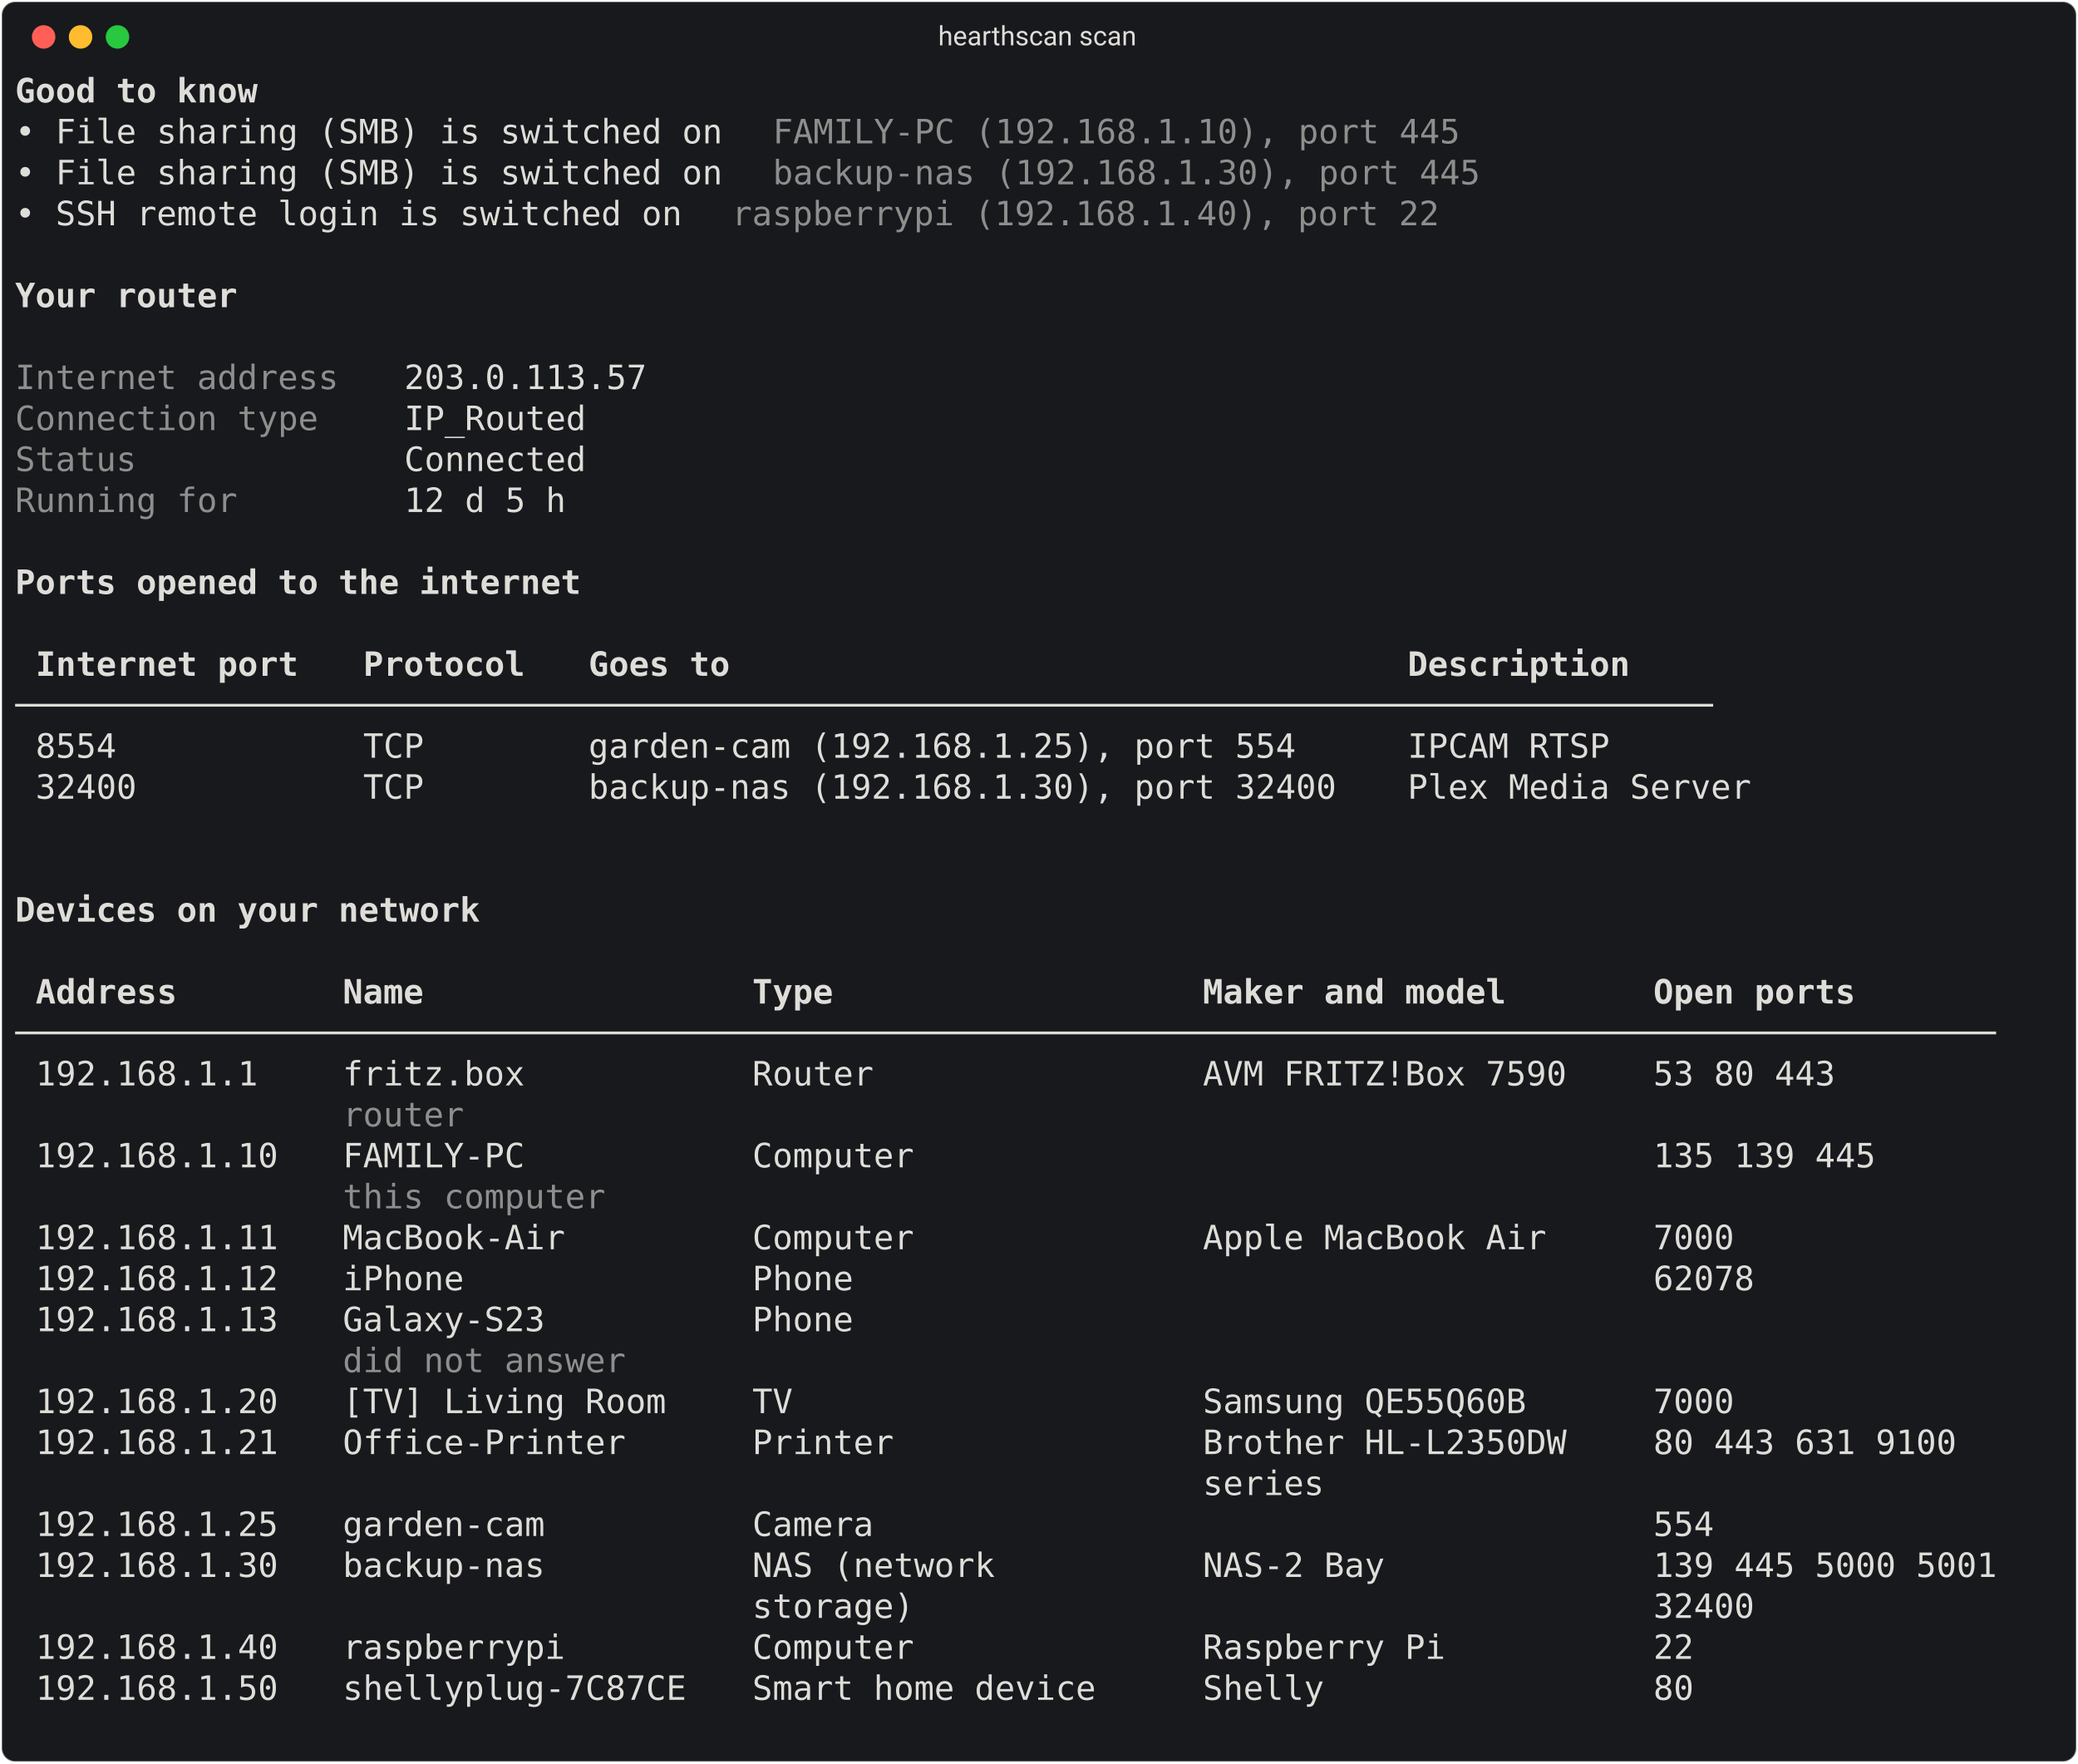
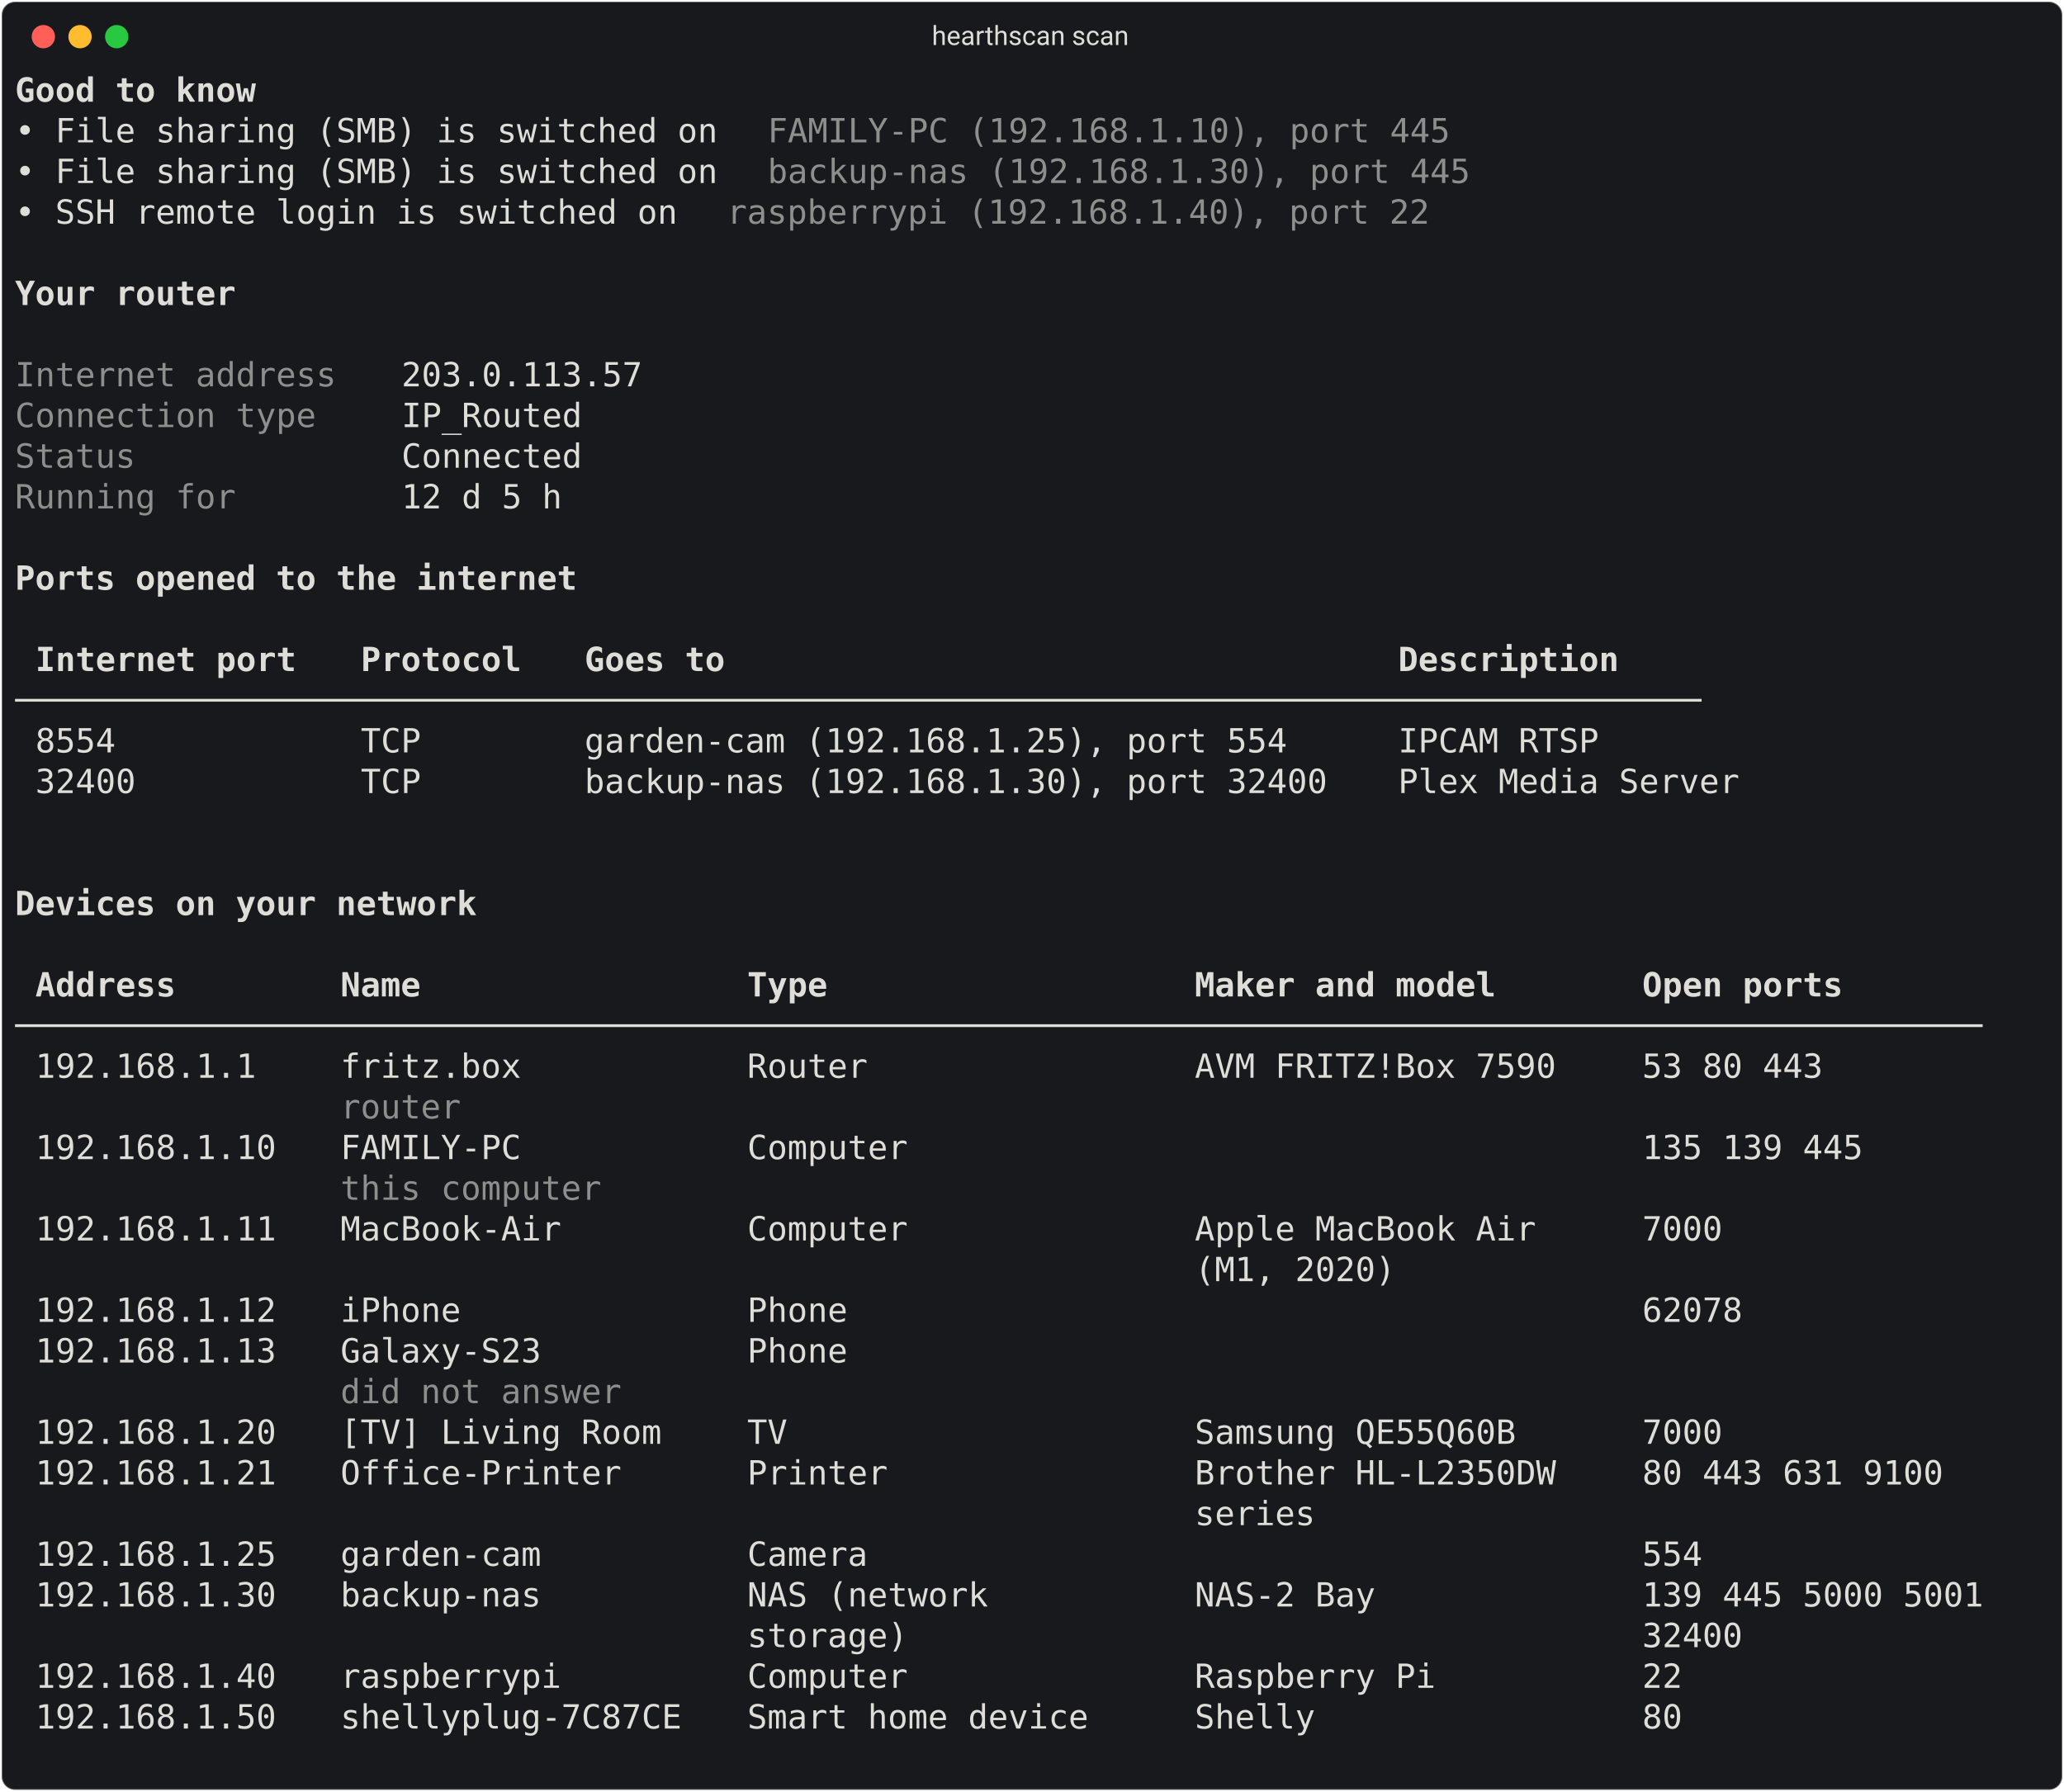
- <svg xmlns="http://www.w3.org/2000/svg" class="rich-terminal" viewBox="0 0 1238 1050.4">
+ <svg xmlns="http://www.w3.org/2000/svg" class="rich-terminal" viewBox="0 0 1238 1074.8">
  <style>
-     .terminal-2552498218-matrix {
+     .terminal-3628754551-matrix {
        font-family: ui-monospace, "Cascadia Mono", "SF Mono", Menlo, Consolas,
            "DejaVu Sans Mono", "Liberation Mono", monospace;
        font-size: 20px;
        line-height: 24.4px;
        font-variant-east-asian: full-width;
    }
-     .terminal-2552498218-title {
+     .terminal-3628754551-title {
        font-size: 16px;
        font-family: system-ui, -apple-system, "Segoe UI", Roboto, sans-serif;
    }
-     .terminal-2552498218-r1 { fill: #deddd8;font-weight: bold }
- .terminal-2552498218-r2 { fill: #deddd8 }
- .terminal-2552498218-r3 { fill: #8e8e8d }
+     .terminal-3628754551-r1 { fill: #deddd8;font-weight: bold }
+ .terminal-3628754551-r2 { fill: #deddd8 }
+ .terminal-3628754551-r3 { fill: #8e8e8d }
    </style>
  <defs>
-     <clipPath id="terminal-2552498218-clip-terminal">
-       <rect x="0" y="0" width="1219.0" height="999.4" />
-     </clipPath>
-     <clipPath id="terminal-2552498218-line-0">
+     <clipPath id="terminal-3628754551-clip-terminal">
+       <rect x="0" y="0" width="1219.0" height="1023.8" />
+     </clipPath>
+     <clipPath id="terminal-3628754551-line-0">
      <rect x="0" y="1.5" width="1220" height="24.65" />
    </clipPath>
-     <clipPath id="terminal-2552498218-line-1">
+     <clipPath id="terminal-3628754551-line-1">
      <rect x="0" y="25.9" width="1220" height="24.65" />
    </clipPath>
-     <clipPath id="terminal-2552498218-line-2">
+     <clipPath id="terminal-3628754551-line-2">
      <rect x="0" y="50.3" width="1220" height="24.65" />
    </clipPath>
-     <clipPath id="terminal-2552498218-line-3">
+     <clipPath id="terminal-3628754551-line-3">
      <rect x="0" y="74.7" width="1220" height="24.65" />
    </clipPath>
-     <clipPath id="terminal-2552498218-line-4">
+     <clipPath id="terminal-3628754551-line-4">
      <rect x="0" y="99.1" width="1220" height="24.65" />
    </clipPath>
-     <clipPath id="terminal-2552498218-line-5">
+     <clipPath id="terminal-3628754551-line-5">
      <rect x="0" y="123.5" width="1220" height="24.65" />
    </clipPath>
-     <clipPath id="terminal-2552498218-line-6">
+     <clipPath id="terminal-3628754551-line-6">
      <rect x="0" y="147.9" width="1220" height="24.65" />
    </clipPath>
-     <clipPath id="terminal-2552498218-line-7">
+     <clipPath id="terminal-3628754551-line-7">
      <rect x="0" y="172.3" width="1220" height="24.65" />
    </clipPath>
-     <clipPath id="terminal-2552498218-line-8">
+     <clipPath id="terminal-3628754551-line-8">
      <rect x="0" y="196.7" width="1220" height="24.65" />
    </clipPath>
-     <clipPath id="terminal-2552498218-line-9">
+     <clipPath id="terminal-3628754551-line-9">
      <rect x="0" y="221.1" width="1220" height="24.65" />
    </clipPath>
-     <clipPath id="terminal-2552498218-line-10">
+     <clipPath id="terminal-3628754551-line-10">
      <rect x="0" y="245.5" width="1220" height="24.65" />
    </clipPath>
-     <clipPath id="terminal-2552498218-line-11">
+     <clipPath id="terminal-3628754551-line-11">
      <rect x="0" y="269.9" width="1220" height="24.65" />
    </clipPath>
-     <clipPath id="terminal-2552498218-line-12">
+     <clipPath id="terminal-3628754551-line-12">
      <rect x="0" y="294.3" width="1220" height="24.65" />
    </clipPath>
-     <clipPath id="terminal-2552498218-line-13">
+     <clipPath id="terminal-3628754551-line-13">
      <rect x="0" y="318.7" width="1220" height="24.65" />
    </clipPath>
-     <clipPath id="terminal-2552498218-line-14">
+     <clipPath id="terminal-3628754551-line-14">
      <rect x="0" y="343.1" width="1220" height="24.65" />
    </clipPath>
-     <clipPath id="terminal-2552498218-line-15">
+     <clipPath id="terminal-3628754551-line-15">
      <rect x="0" y="367.5" width="1220" height="24.65" />
    </clipPath>
-     <clipPath id="terminal-2552498218-line-16">
+     <clipPath id="terminal-3628754551-line-16">
      <rect x="0" y="391.9" width="1220" height="24.65" />
    </clipPath>
-     <clipPath id="terminal-2552498218-line-17">
+     <clipPath id="terminal-3628754551-line-17">
      <rect x="0" y="416.3" width="1220" height="24.65" />
    </clipPath>
-     <clipPath id="terminal-2552498218-line-18">
+     <clipPath id="terminal-3628754551-line-18">
      <rect x="0" y="440.7" width="1220" height="24.65" />
    </clipPath>
-     <clipPath id="terminal-2552498218-line-19">
+     <clipPath id="terminal-3628754551-line-19">
      <rect x="0" y="465.1" width="1220" height="24.65" />
    </clipPath>
-     <clipPath id="terminal-2552498218-line-20">
+     <clipPath id="terminal-3628754551-line-20">
      <rect x="0" y="489.5" width="1220" height="24.65" />
    </clipPath>
-     <clipPath id="terminal-2552498218-line-21">
+     <clipPath id="terminal-3628754551-line-21">
      <rect x="0" y="513.9" width="1220" height="24.65" />
    </clipPath>
-     <clipPath id="terminal-2552498218-line-22">
+     <clipPath id="terminal-3628754551-line-22">
      <rect x="0" y="538.3" width="1220" height="24.65" />
    </clipPath>
-     <clipPath id="terminal-2552498218-line-23">
+     <clipPath id="terminal-3628754551-line-23">
      <rect x="0" y="562.7" width="1220" height="24.65" />
    </clipPath>
-     <clipPath id="terminal-2552498218-line-24">
+     <clipPath id="terminal-3628754551-line-24">
      <rect x="0" y="587.1" width="1220" height="24.65" />
    </clipPath>
-     <clipPath id="terminal-2552498218-line-25">
+     <clipPath id="terminal-3628754551-line-25">
      <rect x="0" y="611.5" width="1220" height="24.65" />
    </clipPath>
-     <clipPath id="terminal-2552498218-line-26">
+     <clipPath id="terminal-3628754551-line-26">
      <rect x="0" y="635.9" width="1220" height="24.65" />
    </clipPath>
-     <clipPath id="terminal-2552498218-line-27">
+     <clipPath id="terminal-3628754551-line-27">
      <rect x="0" y="660.3" width="1220" height="24.65" />
    </clipPath>
-     <clipPath id="terminal-2552498218-line-28">
+     <clipPath id="terminal-3628754551-line-28">
      <rect x="0" y="684.7" width="1220" height="24.65" />
    </clipPath>
-     <clipPath id="terminal-2552498218-line-29">
+     <clipPath id="terminal-3628754551-line-29">
      <rect x="0" y="709.1" width="1220" height="24.65" />
    </clipPath>
-     <clipPath id="terminal-2552498218-line-30">
+     <clipPath id="terminal-3628754551-line-30">
      <rect x="0" y="733.5" width="1220" height="24.65" />
    </clipPath>
-     <clipPath id="terminal-2552498218-line-31">
+     <clipPath id="terminal-3628754551-line-31">
      <rect x="0" y="757.9" width="1220" height="24.65" />
    </clipPath>
-     <clipPath id="terminal-2552498218-line-32">
+     <clipPath id="terminal-3628754551-line-32">
      <rect x="0" y="782.3" width="1220" height="24.65" />
    </clipPath>
-     <clipPath id="terminal-2552498218-line-33">
+     <clipPath id="terminal-3628754551-line-33">
      <rect x="0" y="806.7" width="1220" height="24.65" />
    </clipPath>
-     <clipPath id="terminal-2552498218-line-34">
+     <clipPath id="terminal-3628754551-line-34">
      <rect x="0" y="831.1" width="1220" height="24.65" />
    </clipPath>
-     <clipPath id="terminal-2552498218-line-35">
+     <clipPath id="terminal-3628754551-line-35">
      <rect x="0" y="855.5" width="1220" height="24.65" />
    </clipPath>
-     <clipPath id="terminal-2552498218-line-36">
+     <clipPath id="terminal-3628754551-line-36">
      <rect x="0" y="879.9" width="1220" height="24.65" />
    </clipPath>
-     <clipPath id="terminal-2552498218-line-37">
+     <clipPath id="terminal-3628754551-line-37">
      <rect x="0" y="904.3" width="1220" height="24.65" />
    </clipPath>
-     <clipPath id="terminal-2552498218-line-38">
+     <clipPath id="terminal-3628754551-line-38">
      <rect x="0" y="928.7" width="1220" height="24.65" />
    </clipPath>
-     <clipPath id="terminal-2552498218-line-39">
+     <clipPath id="terminal-3628754551-line-39">
      <rect x="0" y="953.1" width="1220" height="24.65" />
    </clipPath>
+     <clipPath id="terminal-3628754551-line-40">
+       <rect x="0" y="977.5" width="1220" height="24.65" />
+     </clipPath>
  </defs>
-   <rect fill="#17191d" stroke="rgba(255,255,255,0.35)" stroke-width="1" x="1" y="1" width="1236" height="1048.4" rx="8" />
-   <text class="terminal-2552498218-title" fill="#deddd8" text-anchor="middle" x="618" y="27">hearthscan scan</text>
+   <rect fill="#17191d" stroke="rgba(255,255,255,0.35)" stroke-width="1" x="1" y="1" width="1236" height="1072.8" rx="8" />
+   <text class="terminal-3628754551-title" fill="#deddd8" text-anchor="middle" x="618" y="27">hearthscan scan</text>
  <g transform="translate(26,22)">
    <circle cx="0" cy="0" r="7" fill="#ff5f57" />
    <circle cx="22" cy="0" r="7" fill="#febc2e" />
    <circle cx="44" cy="0" r="7" fill="#28c840" />
  </g>
-   <g transform="translate(9, 41)" clip-path="url(#terminal-2552498218-clip-terminal)">
-     <g class="terminal-2552498218-matrix">
-       <text class="terminal-2552498218-r1" x="0" y="20" textLength="146.4" clip-path="url(#terminal-2552498218-line-0)">Good to know</text>
-       <text class="terminal-2552498218-r2" x="1220" y="20" textLength="12.2" clip-path="url(#terminal-2552498218-line-0)">
- </text>
-       <text class="terminal-2552498218-r2" x="0" y="44.4" textLength="451.4" clip-path="url(#terminal-2552498218-line-1)">  • File sharing (SMB) is switched on</text>
-       <text class="terminal-2552498218-r3" x="451.4" y="44.4" textLength="439.2" clip-path="url(#terminal-2552498218-line-1)">  FAMILY-PC (192.168.1.10), port 445</text>
-       <text class="terminal-2552498218-r2" x="1220" y="44.4" textLength="12.2" clip-path="url(#terminal-2552498218-line-1)">
- </text>
-       <text class="terminal-2552498218-r2" x="0" y="68.8" textLength="451.4" clip-path="url(#terminal-2552498218-line-2)">  • File sharing (SMB) is switched on</text>
-       <text class="terminal-2552498218-r3" x="451.4" y="68.8" textLength="451.4" clip-path="url(#terminal-2552498218-line-2)">  backup-nas (192.168.1.30), port 445</text>
-       <text class="terminal-2552498218-r2" x="1220" y="68.8" textLength="12.2" clip-path="url(#terminal-2552498218-line-2)">
- </text>
-       <text class="terminal-2552498218-r2" x="0" y="93.2" textLength="427" clip-path="url(#terminal-2552498218-line-3)">  • SSH remote login is switched on</text>
-       <text class="terminal-2552498218-r3" x="427" y="93.2" textLength="451.4" clip-path="url(#terminal-2552498218-line-3)">  raspberrypi (192.168.1.40), port 22</text>
-       <text class="terminal-2552498218-r2" x="1220" y="93.2" textLength="12.2" clip-path="url(#terminal-2552498218-line-3)">
- </text>
-       <text class="terminal-2552498218-r2" x="1220" y="117.6" textLength="12.2" clip-path="url(#terminal-2552498218-line-4)">
- </text>
-       <text class="terminal-2552498218-r1" x="0" y="142" textLength="134.2" clip-path="url(#terminal-2552498218-line-5)">Your router</text>
-       <text class="terminal-2552498218-r2" x="1220" y="142" textLength="12.2" clip-path="url(#terminal-2552498218-line-5)">
- </text>
-       <text class="terminal-2552498218-r2" x="1220" y="166.4" textLength="12.2" clip-path="url(#terminal-2552498218-line-6)">
- </text>
-       <text class="terminal-2552498218-r3" x="0" y="190.8" textLength="195.2" clip-path="url(#terminal-2552498218-line-7)">Internet address</text>
-       <text class="terminal-2552498218-r2" x="231.8" y="190.8" textLength="146.4" clip-path="url(#terminal-2552498218-line-7)">203.0.113.57</text>
-       <text class="terminal-2552498218-r2" x="1220" y="190.8" textLength="12.2" clip-path="url(#terminal-2552498218-line-7)">
- </text>
-       <text class="terminal-2552498218-r3" x="0" y="215.2" textLength="195.2" clip-path="url(#terminal-2552498218-line-8)">Connection type </text>
-       <text class="terminal-2552498218-r2" x="231.8" y="215.2" textLength="146.4" clip-path="url(#terminal-2552498218-line-8)">IP_Routed   </text>
-       <text class="terminal-2552498218-r2" x="1220" y="215.2" textLength="12.2" clip-path="url(#terminal-2552498218-line-8)">
- </text>
-       <text class="terminal-2552498218-r3" x="0" y="239.6" textLength="195.2" clip-path="url(#terminal-2552498218-line-9)">Status          </text>
-       <text class="terminal-2552498218-r2" x="231.8" y="239.6" textLength="146.4" clip-path="url(#terminal-2552498218-line-9)">Connected   </text>
-       <text class="terminal-2552498218-r2" x="1220" y="239.6" textLength="12.2" clip-path="url(#terminal-2552498218-line-9)">
- </text>
-       <text class="terminal-2552498218-r3" x="0" y="264" textLength="195.2" clip-path="url(#terminal-2552498218-line-10)">Running for     </text>
-       <text class="terminal-2552498218-r2" x="231.8" y="264" textLength="146.4" clip-path="url(#terminal-2552498218-line-10)">12 d 5 h    </text>
-       <text class="terminal-2552498218-r2" x="1220" y="264" textLength="12.2" clip-path="url(#terminal-2552498218-line-10)">
- </text>
-       <text class="terminal-2552498218-r2" x="1220" y="288.4" textLength="12.2" clip-path="url(#terminal-2552498218-line-11)">
- </text>
-       <text class="terminal-2552498218-r1" x="0" y="312.8" textLength="341.6" clip-path="url(#terminal-2552498218-line-12)">Ports opened to the internet</text>
-       <text class="terminal-2552498218-r2" x="1220" y="312.8" textLength="12.2" clip-path="url(#terminal-2552498218-line-12)">
- </text>
-       <text class="terminal-2552498218-r2" x="1220" y="337.2" textLength="12.2" clip-path="url(#terminal-2552498218-line-13)">
- </text>
-       <text class="terminal-2552498218-r1" x="12.2" y="361.6" textLength="158.6" clip-path="url(#terminal-2552498218-line-14)">Internet port</text>
-       <text class="terminal-2552498218-r1" x="207.4" y="361.6" textLength="97.6" clip-path="url(#terminal-2552498218-line-14)">Protocol</text>
-       <text class="terminal-2552498218-r1" x="341.6" y="361.6" textLength="451.4" clip-path="url(#terminal-2552498218-line-14)">Goes to                              </text>
-       <text class="terminal-2552498218-r1" x="829.6" y="361.6" textLength="207.4" clip-path="url(#terminal-2552498218-line-14)">Description      </text>
-       <text class="terminal-2552498218-r2" x="1220" y="361.6" textLength="12.2" clip-path="url(#terminal-2552498218-line-14)">
- </text>
-       <text class="terminal-2552498218-r2" x="0" y="386" textLength="1049.2" clip-path="url(#terminal-2552498218-line-15)"> ──────────────────────────────────────────────────────────────────────────────────── </text>
-       <text class="terminal-2552498218-r2" x="1220" y="386" textLength="12.2" clip-path="url(#terminal-2552498218-line-15)">
- </text>
-       <text class="terminal-2552498218-r2" x="12.2" y="410.4" textLength="158.6" clip-path="url(#terminal-2552498218-line-16)">8554         </text>
-       <text class="terminal-2552498218-r2" x="207.4" y="410.4" textLength="97.6" clip-path="url(#terminal-2552498218-line-16)">TCP     </text>
-       <text class="terminal-2552498218-r2" x="341.6" y="410.4" textLength="451.4" clip-path="url(#terminal-2552498218-line-16)">garden-cam (192.168.1.25), port 554  </text>
-       <text class="terminal-2552498218-r2" x="829.6" y="410.4" textLength="207.4" clip-path="url(#terminal-2552498218-line-16)">IPCAM RTSP       </text>
-       <text class="terminal-2552498218-r2" x="1220" y="410.4" textLength="12.2" clip-path="url(#terminal-2552498218-line-16)">
- </text>
-       <text class="terminal-2552498218-r2" x="12.2" y="434.8" textLength="158.6" clip-path="url(#terminal-2552498218-line-17)">32400        </text>
-       <text class="terminal-2552498218-r2" x="207.4" y="434.8" textLength="97.6" clip-path="url(#terminal-2552498218-line-17)">TCP     </text>
-       <text class="terminal-2552498218-r2" x="341.6" y="434.8" textLength="451.4" clip-path="url(#terminal-2552498218-line-17)">backup-nas (192.168.1.30), port 32400</text>
-       <text class="terminal-2552498218-r2" x="829.6" y="434.8" textLength="207.4" clip-path="url(#terminal-2552498218-line-17)">Plex Media Server</text>
-       <text class="terminal-2552498218-r2" x="1220" y="434.8" textLength="12.2" clip-path="url(#terminal-2552498218-line-17)">
- </text>
-       <text class="terminal-2552498218-r2" x="1220" y="459.2" textLength="12.2" clip-path="url(#terminal-2552498218-line-18)">
- </text>
-       <text class="terminal-2552498218-r2" x="1220" y="483.6" textLength="12.2" clip-path="url(#terminal-2552498218-line-19)">
- </text>
-       <text class="terminal-2552498218-r1" x="0" y="508" textLength="280.6" clip-path="url(#terminal-2552498218-line-20)">Devices on your network</text>
-       <text class="terminal-2552498218-r2" x="1220" y="508" textLength="12.2" clip-path="url(#terminal-2552498218-line-20)">
- </text>
-       <text class="terminal-2552498218-r2" x="1220" y="532.4" textLength="12.2" clip-path="url(#terminal-2552498218-line-21)">
- </text>
-       <text class="terminal-2552498218-r1" x="12.2" y="556.8" textLength="146.4" clip-path="url(#terminal-2552498218-line-22)">Address     </text>
-       <text class="terminal-2552498218-r1" x="195.2" y="556.8" textLength="207.4" clip-path="url(#terminal-2552498218-line-22)">Name             </text>
-       <text class="terminal-2552498218-r1" x="439.2" y="556.8" textLength="231.8" clip-path="url(#terminal-2552498218-line-22)">Type               </text>
-       <text class="terminal-2552498218-r1" x="707.6" y="556.8" textLength="231.8" clip-path="url(#terminal-2552498218-line-22)">Maker and model    </text>
-       <text class="terminal-2552498218-r1" x="976" y="556.8" textLength="231.8" clip-path="url(#terminal-2552498218-line-22)">Open ports         </text>
-       <text class="terminal-2552498218-r2" x="1220" y="556.8" textLength="12.2" clip-path="url(#terminal-2552498218-line-22)">
- </text>
-       <text class="terminal-2552498218-r2" x="0" y="581.2" textLength="1220" clip-path="url(#terminal-2552498218-line-23)"> ────────────────────────────────────────────────────────────────────────────────────────────────── </text>
-       <text class="terminal-2552498218-r2" x="1220" y="581.2" textLength="12.2" clip-path="url(#terminal-2552498218-line-23)">
- </text>
-       <text class="terminal-2552498218-r2" x="12.2" y="605.6" textLength="146.4" clip-path="url(#terminal-2552498218-line-24)">192.168.1.1 </text>
-       <text class="terminal-2552498218-r2" x="195.2" y="605.6" textLength="207.4" clip-path="url(#terminal-2552498218-line-24)">fritz.box        </text>
-       <text class="terminal-2552498218-r2" x="439.2" y="605.6" textLength="231.8" clip-path="url(#terminal-2552498218-line-24)">Router             </text>
-       <text class="terminal-2552498218-r2" x="707.6" y="605.6" textLength="231.8" clip-path="url(#terminal-2552498218-line-24)">AVM FRITZ!Box 7590 </text>
-       <text class="terminal-2552498218-r2" x="976" y="605.6" textLength="231.8" clip-path="url(#terminal-2552498218-line-24)">53 80 443          </text>
-       <text class="terminal-2552498218-r2" x="1220" y="605.6" textLength="12.2" clip-path="url(#terminal-2552498218-line-24)">
- </text>
-       <text class="terminal-2552498218-r3" x="195.2" y="630" textLength="73.2" clip-path="url(#terminal-2552498218-line-25)">router</text>
-       <text class="terminal-2552498218-r2" x="1220" y="630" textLength="12.2" clip-path="url(#terminal-2552498218-line-25)">
- </text>
-       <text class="terminal-2552498218-r2" x="12.2" y="654.4" textLength="146.4" clip-path="url(#terminal-2552498218-line-26)">192.168.1.10</text>
-       <text class="terminal-2552498218-r2" x="195.2" y="654.4" textLength="207.4" clip-path="url(#terminal-2552498218-line-26)">FAMILY-PC        </text>
-       <text class="terminal-2552498218-r2" x="439.2" y="654.4" textLength="231.8" clip-path="url(#terminal-2552498218-line-26)">Computer           </text>
-       <text class="terminal-2552498218-r2" x="976" y="654.4" textLength="231.8" clip-path="url(#terminal-2552498218-line-26)">135 139 445        </text>
-       <text class="terminal-2552498218-r2" x="1220" y="654.4" textLength="12.2" clip-path="url(#terminal-2552498218-line-26)">
- </text>
-       <text class="terminal-2552498218-r3" x="195.2" y="678.8" textLength="158.6" clip-path="url(#terminal-2552498218-line-27)">this computer</text>
-       <text class="terminal-2552498218-r2" x="1220" y="678.8" textLength="12.2" clip-path="url(#terminal-2552498218-line-27)">
- </text>
-       <text class="terminal-2552498218-r2" x="12.2" y="703.2" textLength="146.4" clip-path="url(#terminal-2552498218-line-28)">192.168.1.11</text>
-       <text class="terminal-2552498218-r2" x="195.2" y="703.2" textLength="207.4" clip-path="url(#terminal-2552498218-line-28)">MacBook-Air      </text>
-       <text class="terminal-2552498218-r2" x="439.2" y="703.2" textLength="231.8" clip-path="url(#terminal-2552498218-line-28)">Computer           </text>
-       <text class="terminal-2552498218-r2" x="707.6" y="703.2" textLength="231.8" clip-path="url(#terminal-2552498218-line-28)">Apple MacBook Air  </text>
-       <text class="terminal-2552498218-r2" x="976" y="703.2" textLength="231.8" clip-path="url(#terminal-2552498218-line-28)">7000               </text>
-       <text class="terminal-2552498218-r2" x="1220" y="703.2" textLength="12.2" clip-path="url(#terminal-2552498218-line-28)">
- </text>
-       <text class="terminal-2552498218-r2" x="12.2" y="727.6" textLength="146.4" clip-path="url(#terminal-2552498218-line-29)">192.168.1.12</text>
-       <text class="terminal-2552498218-r2" x="195.2" y="727.6" textLength="207.4" clip-path="url(#terminal-2552498218-line-29)">iPhone           </text>
-       <text class="terminal-2552498218-r2" x="439.2" y="727.6" textLength="231.8" clip-path="url(#terminal-2552498218-line-29)">Phone              </text>
-       <text class="terminal-2552498218-r2" x="976" y="727.6" textLength="231.8" clip-path="url(#terminal-2552498218-line-29)">62078              </text>
-       <text class="terminal-2552498218-r2" x="1220" y="727.6" textLength="12.2" clip-path="url(#terminal-2552498218-line-29)">
- </text>
-       <text class="terminal-2552498218-r2" x="12.2" y="752" textLength="146.4" clip-path="url(#terminal-2552498218-line-30)">192.168.1.13</text>
-       <text class="terminal-2552498218-r2" x="195.2" y="752" textLength="207.4" clip-path="url(#terminal-2552498218-line-30)">Galaxy-S23       </text>
-       <text class="terminal-2552498218-r2" x="439.2" y="752" textLength="231.8" clip-path="url(#terminal-2552498218-line-30)">Phone              </text>
-       <text class="terminal-2552498218-r2" x="1220" y="752" textLength="12.2" clip-path="url(#terminal-2552498218-line-30)">
- </text>
-       <text class="terminal-2552498218-r3" x="195.2" y="776.4" textLength="170.8" clip-path="url(#terminal-2552498218-line-31)">did not answer</text>
-       <text class="terminal-2552498218-r2" x="1220" y="776.4" textLength="12.2" clip-path="url(#terminal-2552498218-line-31)">
- </text>
-       <text class="terminal-2552498218-r2" x="12.2" y="800.8" textLength="146.4" clip-path="url(#terminal-2552498218-line-32)">192.168.1.20</text>
-       <text class="terminal-2552498218-r2" x="195.2" y="800.8" textLength="207.4" clip-path="url(#terminal-2552498218-line-32)">[TV] Living Room </text>
-       <text class="terminal-2552498218-r2" x="439.2" y="800.8" textLength="231.8" clip-path="url(#terminal-2552498218-line-32)">TV                 </text>
-       <text class="terminal-2552498218-r2" x="707.6" y="800.8" textLength="231.8" clip-path="url(#terminal-2552498218-line-32)">Samsung QE55Q60B   </text>
-       <text class="terminal-2552498218-r2" x="976" y="800.8" textLength="231.8" clip-path="url(#terminal-2552498218-line-32)">7000               </text>
-       <text class="terminal-2552498218-r2" x="1220" y="800.8" textLength="12.2" clip-path="url(#terminal-2552498218-line-32)">
- </text>
-       <text class="terminal-2552498218-r2" x="12.2" y="825.2" textLength="146.4" clip-path="url(#terminal-2552498218-line-33)">192.168.1.21</text>
-       <text class="terminal-2552498218-r2" x="195.2" y="825.2" textLength="207.4" clip-path="url(#terminal-2552498218-line-33)">Office-Printer   </text>
-       <text class="terminal-2552498218-r2" x="439.2" y="825.2" textLength="231.8" clip-path="url(#terminal-2552498218-line-33)">Printer            </text>
-       <text class="terminal-2552498218-r2" x="707.6" y="825.2" textLength="231.8" clip-path="url(#terminal-2552498218-line-33)">Brother HL-L2350DW </text>
-       <text class="terminal-2552498218-r2" x="976" y="825.2" textLength="231.8" clip-path="url(#terminal-2552498218-line-33)">80 443 631 9100    </text>
-       <text class="terminal-2552498218-r2" x="1220" y="825.2" textLength="12.2" clip-path="url(#terminal-2552498218-line-33)">
- </text>
-       <text class="terminal-2552498218-r2" x="707.6" y="849.6" textLength="231.8" clip-path="url(#terminal-2552498218-line-34)">series             </text>
-       <text class="terminal-2552498218-r2" x="1220" y="849.6" textLength="12.2" clip-path="url(#terminal-2552498218-line-34)">
- </text>
-       <text class="terminal-2552498218-r2" x="12.2" y="874" textLength="146.4" clip-path="url(#terminal-2552498218-line-35)">192.168.1.25</text>
-       <text class="terminal-2552498218-r2" x="195.2" y="874" textLength="207.4" clip-path="url(#terminal-2552498218-line-35)">garden-cam       </text>
-       <text class="terminal-2552498218-r2" x="439.2" y="874" textLength="231.8" clip-path="url(#terminal-2552498218-line-35)">Camera             </text>
-       <text class="terminal-2552498218-r2" x="976" y="874" textLength="231.8" clip-path="url(#terminal-2552498218-line-35)">554                </text>
-       <text class="terminal-2552498218-r2" x="1220" y="874" textLength="12.2" clip-path="url(#terminal-2552498218-line-35)">
- </text>
-       <text class="terminal-2552498218-r2" x="12.2" y="898.4" textLength="146.4" clip-path="url(#terminal-2552498218-line-36)">192.168.1.30</text>
-       <text class="terminal-2552498218-r2" x="195.2" y="898.4" textLength="207.4" clip-path="url(#terminal-2552498218-line-36)">backup-nas       </text>
-       <text class="terminal-2552498218-r2" x="439.2" y="898.4" textLength="231.8" clip-path="url(#terminal-2552498218-line-36)">NAS (network       </text>
-       <text class="terminal-2552498218-r2" x="707.6" y="898.4" textLength="231.8" clip-path="url(#terminal-2552498218-line-36)">NAS-2 Bay          </text>
-       <text class="terminal-2552498218-r2" x="976" y="898.4" textLength="231.8" clip-path="url(#terminal-2552498218-line-36)">139 445 5000 5001  </text>
-       <text class="terminal-2552498218-r2" x="1220" y="898.4" textLength="12.2" clip-path="url(#terminal-2552498218-line-36)">
- </text>
-       <text class="terminal-2552498218-r2" x="439.2" y="922.8" textLength="231.8" clip-path="url(#terminal-2552498218-line-37)">storage)           </text>
-       <text class="terminal-2552498218-r2" x="976" y="922.8" textLength="231.8" clip-path="url(#terminal-2552498218-line-37)">32400              </text>
-       <text class="terminal-2552498218-r2" x="1220" y="922.8" textLength="12.2" clip-path="url(#terminal-2552498218-line-37)">
- </text>
-       <text class="terminal-2552498218-r2" x="12.2" y="947.2" textLength="146.4" clip-path="url(#terminal-2552498218-line-38)">192.168.1.40</text>
-       <text class="terminal-2552498218-r2" x="195.2" y="947.2" textLength="207.4" clip-path="url(#terminal-2552498218-line-38)">raspberrypi      </text>
-       <text class="terminal-2552498218-r2" x="439.2" y="947.2" textLength="231.8" clip-path="url(#terminal-2552498218-line-38)">Computer           </text>
-       <text class="terminal-2552498218-r2" x="707.6" y="947.2" textLength="231.8" clip-path="url(#terminal-2552498218-line-38)">Raspberry Pi       </text>
-       <text class="terminal-2552498218-r2" x="976" y="947.2" textLength="231.8" clip-path="url(#terminal-2552498218-line-38)">22                 </text>
-       <text class="terminal-2552498218-r2" x="1220" y="947.2" textLength="12.2" clip-path="url(#terminal-2552498218-line-38)">
- </text>
-       <text class="terminal-2552498218-r2" x="12.2" y="971.6" textLength="146.4" clip-path="url(#terminal-2552498218-line-39)">192.168.1.50</text>
-       <text class="terminal-2552498218-r2" x="195.2" y="971.6" textLength="207.4" clip-path="url(#terminal-2552498218-line-39)">shellyplug-7C87CE</text>
-       <text class="terminal-2552498218-r2" x="439.2" y="971.6" textLength="231.8" clip-path="url(#terminal-2552498218-line-39)">Smart home device  </text>
-       <text class="terminal-2552498218-r2" x="707.6" y="971.6" textLength="231.8" clip-path="url(#terminal-2552498218-line-39)">Shelly             </text>
-       <text class="terminal-2552498218-r2" x="976" y="971.6" textLength="231.8" clip-path="url(#terminal-2552498218-line-39)">80                 </text>
-       <text class="terminal-2552498218-r2" x="1220" y="971.6" textLength="12.2" clip-path="url(#terminal-2552498218-line-39)">
- </text>
-       <text class="terminal-2552498218-r2" x="1220" y="996" textLength="12.2" clip-path="url(#terminal-2552498218-line-40)">
+   <g transform="translate(9, 41)" clip-path="url(#terminal-3628754551-clip-terminal)">
+     <g class="terminal-3628754551-matrix">
+       <text class="terminal-3628754551-r1" x="0" y="20" textLength="146.4" clip-path="url(#terminal-3628754551-line-0)">Good to know</text>
+       <text class="terminal-3628754551-r2" x="1220" y="20" textLength="12.2" clip-path="url(#terminal-3628754551-line-0)">
+ </text>
+       <text class="terminal-3628754551-r2" x="0" y="44.4" textLength="451.4" clip-path="url(#terminal-3628754551-line-1)">  • File sharing (SMB) is switched on</text>
+       <text class="terminal-3628754551-r3" x="451.4" y="44.4" textLength="439.2" clip-path="url(#terminal-3628754551-line-1)">  FAMILY-PC (192.168.1.10), port 445</text>
+       <text class="terminal-3628754551-r2" x="1220" y="44.4" textLength="12.2" clip-path="url(#terminal-3628754551-line-1)">
+ </text>
+       <text class="terminal-3628754551-r2" x="0" y="68.8" textLength="451.4" clip-path="url(#terminal-3628754551-line-2)">  • File sharing (SMB) is switched on</text>
+       <text class="terminal-3628754551-r3" x="451.4" y="68.8" textLength="451.4" clip-path="url(#terminal-3628754551-line-2)">  backup-nas (192.168.1.30), port 445</text>
+       <text class="terminal-3628754551-r2" x="1220" y="68.8" textLength="12.2" clip-path="url(#terminal-3628754551-line-2)">
+ </text>
+       <text class="terminal-3628754551-r2" x="0" y="93.2" textLength="427" clip-path="url(#terminal-3628754551-line-3)">  • SSH remote login is switched on</text>
+       <text class="terminal-3628754551-r3" x="427" y="93.2" textLength="451.4" clip-path="url(#terminal-3628754551-line-3)">  raspberrypi (192.168.1.40), port 22</text>
+       <text class="terminal-3628754551-r2" x="1220" y="93.2" textLength="12.2" clip-path="url(#terminal-3628754551-line-3)">
+ </text>
+       <text class="terminal-3628754551-r2" x="1220" y="117.6" textLength="12.2" clip-path="url(#terminal-3628754551-line-4)">
+ </text>
+       <text class="terminal-3628754551-r1" x="0" y="142" textLength="134.2" clip-path="url(#terminal-3628754551-line-5)">Your router</text>
+       <text class="terminal-3628754551-r2" x="1220" y="142" textLength="12.2" clip-path="url(#terminal-3628754551-line-5)">
+ </text>
+       <text class="terminal-3628754551-r2" x="1220" y="166.4" textLength="12.2" clip-path="url(#terminal-3628754551-line-6)">
+ </text>
+       <text class="terminal-3628754551-r3" x="0" y="190.8" textLength="195.2" clip-path="url(#terminal-3628754551-line-7)">Internet address</text>
+       <text class="terminal-3628754551-r2" x="231.8" y="190.8" textLength="146.4" clip-path="url(#terminal-3628754551-line-7)">203.0.113.57</text>
+       <text class="terminal-3628754551-r2" x="1220" y="190.8" textLength="12.2" clip-path="url(#terminal-3628754551-line-7)">
+ </text>
+       <text class="terminal-3628754551-r3" x="0" y="215.2" textLength="195.2" clip-path="url(#terminal-3628754551-line-8)">Connection type </text>
+       <text class="terminal-3628754551-r2" x="231.8" y="215.2" textLength="146.4" clip-path="url(#terminal-3628754551-line-8)">IP_Routed   </text>
+       <text class="terminal-3628754551-r2" x="1220" y="215.2" textLength="12.2" clip-path="url(#terminal-3628754551-line-8)">
+ </text>
+       <text class="terminal-3628754551-r3" x="0" y="239.6" textLength="195.2" clip-path="url(#terminal-3628754551-line-9)">Status          </text>
+       <text class="terminal-3628754551-r2" x="231.8" y="239.6" textLength="146.4" clip-path="url(#terminal-3628754551-line-9)">Connected   </text>
+       <text class="terminal-3628754551-r2" x="1220" y="239.6" textLength="12.2" clip-path="url(#terminal-3628754551-line-9)">
+ </text>
+       <text class="terminal-3628754551-r3" x="0" y="264" textLength="195.2" clip-path="url(#terminal-3628754551-line-10)">Running for     </text>
+       <text class="terminal-3628754551-r2" x="231.8" y="264" textLength="146.4" clip-path="url(#terminal-3628754551-line-10)">12 d 5 h    </text>
+       <text class="terminal-3628754551-r2" x="1220" y="264" textLength="12.2" clip-path="url(#terminal-3628754551-line-10)">
+ </text>
+       <text class="terminal-3628754551-r2" x="1220" y="288.4" textLength="12.2" clip-path="url(#terminal-3628754551-line-11)">
+ </text>
+       <text class="terminal-3628754551-r1" x="0" y="312.8" textLength="341.6" clip-path="url(#terminal-3628754551-line-12)">Ports opened to the internet</text>
+       <text class="terminal-3628754551-r2" x="1220" y="312.8" textLength="12.2" clip-path="url(#terminal-3628754551-line-12)">
+ </text>
+       <text class="terminal-3628754551-r2" x="1220" y="337.2" textLength="12.2" clip-path="url(#terminal-3628754551-line-13)">
+ </text>
+       <text class="terminal-3628754551-r1" x="12.2" y="361.6" textLength="158.6" clip-path="url(#terminal-3628754551-line-14)">Internet port</text>
+       <text class="terminal-3628754551-r1" x="207.4" y="361.6" textLength="97.6" clip-path="url(#terminal-3628754551-line-14)">Protocol</text>
+       <text class="terminal-3628754551-r1" x="341.6" y="361.6" textLength="451.4" clip-path="url(#terminal-3628754551-line-14)">Goes to                              </text>
+       <text class="terminal-3628754551-r1" x="829.6" y="361.6" textLength="207.4" clip-path="url(#terminal-3628754551-line-14)">Description      </text>
+       <text class="terminal-3628754551-r2" x="1220" y="361.6" textLength="12.2" clip-path="url(#terminal-3628754551-line-14)">
+ </text>
+       <text class="terminal-3628754551-r2" x="0" y="386" textLength="1049.2" clip-path="url(#terminal-3628754551-line-15)"> ──────────────────────────────────────────────────────────────────────────────────── </text>
+       <text class="terminal-3628754551-r2" x="1220" y="386" textLength="12.2" clip-path="url(#terminal-3628754551-line-15)">
+ </text>
+       <text class="terminal-3628754551-r2" x="12.2" y="410.4" textLength="158.6" clip-path="url(#terminal-3628754551-line-16)">8554         </text>
+       <text class="terminal-3628754551-r2" x="207.4" y="410.4" textLength="97.6" clip-path="url(#terminal-3628754551-line-16)">TCP     </text>
+       <text class="terminal-3628754551-r2" x="341.6" y="410.4" textLength="451.4" clip-path="url(#terminal-3628754551-line-16)">garden-cam (192.168.1.25), port 554  </text>
+       <text class="terminal-3628754551-r2" x="829.6" y="410.4" textLength="207.4" clip-path="url(#terminal-3628754551-line-16)">IPCAM RTSP       </text>
+       <text class="terminal-3628754551-r2" x="1220" y="410.4" textLength="12.2" clip-path="url(#terminal-3628754551-line-16)">
+ </text>
+       <text class="terminal-3628754551-r2" x="12.2" y="434.8" textLength="158.6" clip-path="url(#terminal-3628754551-line-17)">32400        </text>
+       <text class="terminal-3628754551-r2" x="207.4" y="434.8" textLength="97.6" clip-path="url(#terminal-3628754551-line-17)">TCP     </text>
+       <text class="terminal-3628754551-r2" x="341.6" y="434.8" textLength="451.4" clip-path="url(#terminal-3628754551-line-17)">backup-nas (192.168.1.30), port 32400</text>
+       <text class="terminal-3628754551-r2" x="829.6" y="434.8" textLength="207.4" clip-path="url(#terminal-3628754551-line-17)">Plex Media Server</text>
+       <text class="terminal-3628754551-r2" x="1220" y="434.8" textLength="12.2" clip-path="url(#terminal-3628754551-line-17)">
+ </text>
+       <text class="terminal-3628754551-r2" x="1220" y="459.2" textLength="12.2" clip-path="url(#terminal-3628754551-line-18)">
+ </text>
+       <text class="terminal-3628754551-r2" x="1220" y="483.6" textLength="12.2" clip-path="url(#terminal-3628754551-line-19)">
+ </text>
+       <text class="terminal-3628754551-r1" x="0" y="508" textLength="280.6" clip-path="url(#terminal-3628754551-line-20)">Devices on your network</text>
+       <text class="terminal-3628754551-r2" x="1220" y="508" textLength="12.2" clip-path="url(#terminal-3628754551-line-20)">
+ </text>
+       <text class="terminal-3628754551-r2" x="1220" y="532.4" textLength="12.2" clip-path="url(#terminal-3628754551-line-21)">
+ </text>
+       <text class="terminal-3628754551-r1" x="12.2" y="556.8" textLength="146.4" clip-path="url(#terminal-3628754551-line-22)">Address     </text>
+       <text class="terminal-3628754551-r1" x="195.2" y="556.8" textLength="207.4" clip-path="url(#terminal-3628754551-line-22)">Name             </text>
+       <text class="terminal-3628754551-r1" x="439.2" y="556.8" textLength="231.8" clip-path="url(#terminal-3628754551-line-22)">Type               </text>
+       <text class="terminal-3628754551-r1" x="707.6" y="556.8" textLength="231.8" clip-path="url(#terminal-3628754551-line-22)">Maker and model    </text>
+       <text class="terminal-3628754551-r1" x="976" y="556.8" textLength="231.8" clip-path="url(#terminal-3628754551-line-22)">Open ports         </text>
+       <text class="terminal-3628754551-r2" x="1220" y="556.8" textLength="12.2" clip-path="url(#terminal-3628754551-line-22)">
+ </text>
+       <text class="terminal-3628754551-r2" x="0" y="581.2" textLength="1220" clip-path="url(#terminal-3628754551-line-23)"> ────────────────────────────────────────────────────────────────────────────────────────────────── </text>
+       <text class="terminal-3628754551-r2" x="1220" y="581.2" textLength="12.2" clip-path="url(#terminal-3628754551-line-23)">
+ </text>
+       <text class="terminal-3628754551-r2" x="12.2" y="605.6" textLength="146.4" clip-path="url(#terminal-3628754551-line-24)">192.168.1.1 </text>
+       <text class="terminal-3628754551-r2" x="195.2" y="605.6" textLength="207.4" clip-path="url(#terminal-3628754551-line-24)">fritz.box        </text>
+       <text class="terminal-3628754551-r2" x="439.2" y="605.6" textLength="231.8" clip-path="url(#terminal-3628754551-line-24)">Router             </text>
+       <text class="terminal-3628754551-r2" x="707.6" y="605.6" textLength="231.8" clip-path="url(#terminal-3628754551-line-24)">AVM FRITZ!Box 7590 </text>
+       <text class="terminal-3628754551-r2" x="976" y="605.6" textLength="231.8" clip-path="url(#terminal-3628754551-line-24)">53 80 443          </text>
+       <text class="terminal-3628754551-r2" x="1220" y="605.6" textLength="12.2" clip-path="url(#terminal-3628754551-line-24)">
+ </text>
+       <text class="terminal-3628754551-r3" x="195.2" y="630" textLength="73.2" clip-path="url(#terminal-3628754551-line-25)">router</text>
+       <text class="terminal-3628754551-r2" x="1220" y="630" textLength="12.2" clip-path="url(#terminal-3628754551-line-25)">
+ </text>
+       <text class="terminal-3628754551-r2" x="12.2" y="654.4" textLength="146.4" clip-path="url(#terminal-3628754551-line-26)">192.168.1.10</text>
+       <text class="terminal-3628754551-r2" x="195.2" y="654.4" textLength="207.4" clip-path="url(#terminal-3628754551-line-26)">FAMILY-PC        </text>
+       <text class="terminal-3628754551-r2" x="439.2" y="654.4" textLength="231.8" clip-path="url(#terminal-3628754551-line-26)">Computer           </text>
+       <text class="terminal-3628754551-r2" x="976" y="654.4" textLength="231.8" clip-path="url(#terminal-3628754551-line-26)">135 139 445        </text>
+       <text class="terminal-3628754551-r2" x="1220" y="654.4" textLength="12.2" clip-path="url(#terminal-3628754551-line-26)">
+ </text>
+       <text class="terminal-3628754551-r3" x="195.2" y="678.8" textLength="158.6" clip-path="url(#terminal-3628754551-line-27)">this computer</text>
+       <text class="terminal-3628754551-r2" x="1220" y="678.8" textLength="12.2" clip-path="url(#terminal-3628754551-line-27)">
+ </text>
+       <text class="terminal-3628754551-r2" x="12.2" y="703.2" textLength="146.4" clip-path="url(#terminal-3628754551-line-28)">192.168.1.11</text>
+       <text class="terminal-3628754551-r2" x="195.2" y="703.2" textLength="207.4" clip-path="url(#terminal-3628754551-line-28)">MacBook-Air      </text>
+       <text class="terminal-3628754551-r2" x="439.2" y="703.2" textLength="231.8" clip-path="url(#terminal-3628754551-line-28)">Computer           </text>
+       <text class="terminal-3628754551-r2" x="707.6" y="703.2" textLength="231.8" clip-path="url(#terminal-3628754551-line-28)">Apple MacBook Air  </text>
+       <text class="terminal-3628754551-r2" x="976" y="703.2" textLength="231.8" clip-path="url(#terminal-3628754551-line-28)">7000               </text>
+       <text class="terminal-3628754551-r2" x="1220" y="703.2" textLength="12.2" clip-path="url(#terminal-3628754551-line-28)">
+ </text>
+       <text class="terminal-3628754551-r2" x="707.6" y="727.6" textLength="231.8" clip-path="url(#terminal-3628754551-line-29)">(M1, 2020)         </text>
+       <text class="terminal-3628754551-r2" x="1220" y="727.6" textLength="12.2" clip-path="url(#terminal-3628754551-line-29)">
+ </text>
+       <text class="terminal-3628754551-r2" x="12.2" y="752" textLength="146.4" clip-path="url(#terminal-3628754551-line-30)">192.168.1.12</text>
+       <text class="terminal-3628754551-r2" x="195.2" y="752" textLength="207.4" clip-path="url(#terminal-3628754551-line-30)">iPhone           </text>
+       <text class="terminal-3628754551-r2" x="439.2" y="752" textLength="231.8" clip-path="url(#terminal-3628754551-line-30)">Phone              </text>
+       <text class="terminal-3628754551-r2" x="976" y="752" textLength="231.8" clip-path="url(#terminal-3628754551-line-30)">62078              </text>
+       <text class="terminal-3628754551-r2" x="1220" y="752" textLength="12.2" clip-path="url(#terminal-3628754551-line-30)">
+ </text>
+       <text class="terminal-3628754551-r2" x="12.2" y="776.4" textLength="146.4" clip-path="url(#terminal-3628754551-line-31)">192.168.1.13</text>
+       <text class="terminal-3628754551-r2" x="195.2" y="776.4" textLength="207.4" clip-path="url(#terminal-3628754551-line-31)">Galaxy-S23       </text>
+       <text class="terminal-3628754551-r2" x="439.2" y="776.4" textLength="231.8" clip-path="url(#terminal-3628754551-line-31)">Phone              </text>
+       <text class="terminal-3628754551-r2" x="1220" y="776.4" textLength="12.2" clip-path="url(#terminal-3628754551-line-31)">
+ </text>
+       <text class="terminal-3628754551-r3" x="195.2" y="800.8" textLength="170.8" clip-path="url(#terminal-3628754551-line-32)">did not answer</text>
+       <text class="terminal-3628754551-r2" x="1220" y="800.8" textLength="12.2" clip-path="url(#terminal-3628754551-line-32)">
+ </text>
+       <text class="terminal-3628754551-r2" x="12.2" y="825.2" textLength="146.4" clip-path="url(#terminal-3628754551-line-33)">192.168.1.20</text>
+       <text class="terminal-3628754551-r2" x="195.2" y="825.2" textLength="207.4" clip-path="url(#terminal-3628754551-line-33)">[TV] Living Room </text>
+       <text class="terminal-3628754551-r2" x="439.2" y="825.2" textLength="231.8" clip-path="url(#terminal-3628754551-line-33)">TV                 </text>
+       <text class="terminal-3628754551-r2" x="707.6" y="825.2" textLength="231.8" clip-path="url(#terminal-3628754551-line-33)">Samsung QE55Q60B   </text>
+       <text class="terminal-3628754551-r2" x="976" y="825.2" textLength="231.8" clip-path="url(#terminal-3628754551-line-33)">7000               </text>
+       <text class="terminal-3628754551-r2" x="1220" y="825.2" textLength="12.2" clip-path="url(#terminal-3628754551-line-33)">
+ </text>
+       <text class="terminal-3628754551-r2" x="12.2" y="849.6" textLength="146.4" clip-path="url(#terminal-3628754551-line-34)">192.168.1.21</text>
+       <text class="terminal-3628754551-r2" x="195.2" y="849.6" textLength="207.4" clip-path="url(#terminal-3628754551-line-34)">Office-Printer   </text>
+       <text class="terminal-3628754551-r2" x="439.2" y="849.6" textLength="231.8" clip-path="url(#terminal-3628754551-line-34)">Printer            </text>
+       <text class="terminal-3628754551-r2" x="707.6" y="849.6" textLength="231.8" clip-path="url(#terminal-3628754551-line-34)">Brother HL-L2350DW </text>
+       <text class="terminal-3628754551-r2" x="976" y="849.6" textLength="231.8" clip-path="url(#terminal-3628754551-line-34)">80 443 631 9100    </text>
+       <text class="terminal-3628754551-r2" x="1220" y="849.6" textLength="12.2" clip-path="url(#terminal-3628754551-line-34)">
+ </text>
+       <text class="terminal-3628754551-r2" x="707.6" y="874" textLength="231.8" clip-path="url(#terminal-3628754551-line-35)">series             </text>
+       <text class="terminal-3628754551-r2" x="1220" y="874" textLength="12.2" clip-path="url(#terminal-3628754551-line-35)">
+ </text>
+       <text class="terminal-3628754551-r2" x="12.2" y="898.4" textLength="146.4" clip-path="url(#terminal-3628754551-line-36)">192.168.1.25</text>
+       <text class="terminal-3628754551-r2" x="195.2" y="898.4" textLength="207.4" clip-path="url(#terminal-3628754551-line-36)">garden-cam       </text>
+       <text class="terminal-3628754551-r2" x="439.2" y="898.4" textLength="231.8" clip-path="url(#terminal-3628754551-line-36)">Camera             </text>
+       <text class="terminal-3628754551-r2" x="976" y="898.4" textLength="231.8" clip-path="url(#terminal-3628754551-line-36)">554                </text>
+       <text class="terminal-3628754551-r2" x="1220" y="898.4" textLength="12.2" clip-path="url(#terminal-3628754551-line-36)">
+ </text>
+       <text class="terminal-3628754551-r2" x="12.2" y="922.8" textLength="146.4" clip-path="url(#terminal-3628754551-line-37)">192.168.1.30</text>
+       <text class="terminal-3628754551-r2" x="195.2" y="922.8" textLength="207.4" clip-path="url(#terminal-3628754551-line-37)">backup-nas       </text>
+       <text class="terminal-3628754551-r2" x="439.2" y="922.8" textLength="231.8" clip-path="url(#terminal-3628754551-line-37)">NAS (network       </text>
+       <text class="terminal-3628754551-r2" x="707.6" y="922.8" textLength="231.8" clip-path="url(#terminal-3628754551-line-37)">NAS-2 Bay          </text>
+       <text class="terminal-3628754551-r2" x="976" y="922.8" textLength="231.8" clip-path="url(#terminal-3628754551-line-37)">139 445 5000 5001  </text>
+       <text class="terminal-3628754551-r2" x="1220" y="922.8" textLength="12.2" clip-path="url(#terminal-3628754551-line-37)">
+ </text>
+       <text class="terminal-3628754551-r2" x="439.2" y="947.2" textLength="231.8" clip-path="url(#terminal-3628754551-line-38)">storage)           </text>
+       <text class="terminal-3628754551-r2" x="976" y="947.2" textLength="231.8" clip-path="url(#terminal-3628754551-line-38)">32400              </text>
+       <text class="terminal-3628754551-r2" x="1220" y="947.2" textLength="12.2" clip-path="url(#terminal-3628754551-line-38)">
+ </text>
+       <text class="terminal-3628754551-r2" x="12.2" y="971.6" textLength="146.4" clip-path="url(#terminal-3628754551-line-39)">192.168.1.40</text>
+       <text class="terminal-3628754551-r2" x="195.2" y="971.6" textLength="207.4" clip-path="url(#terminal-3628754551-line-39)">raspberrypi      </text>
+       <text class="terminal-3628754551-r2" x="439.2" y="971.6" textLength="231.8" clip-path="url(#terminal-3628754551-line-39)">Computer           </text>
+       <text class="terminal-3628754551-r2" x="707.6" y="971.6" textLength="231.8" clip-path="url(#terminal-3628754551-line-39)">Raspberry Pi       </text>
+       <text class="terminal-3628754551-r2" x="976" y="971.6" textLength="231.8" clip-path="url(#terminal-3628754551-line-39)">22                 </text>
+       <text class="terminal-3628754551-r2" x="1220" y="971.6" textLength="12.2" clip-path="url(#terminal-3628754551-line-39)">
+ </text>
+       <text class="terminal-3628754551-r2" x="12.2" y="996" textLength="146.4" clip-path="url(#terminal-3628754551-line-40)">192.168.1.50</text>
+       <text class="terminal-3628754551-r2" x="195.2" y="996" textLength="207.4" clip-path="url(#terminal-3628754551-line-40)">shellyplug-7C87CE</text>
+       <text class="terminal-3628754551-r2" x="439.2" y="996" textLength="231.8" clip-path="url(#terminal-3628754551-line-40)">Smart home device  </text>
+       <text class="terminal-3628754551-r2" x="707.6" y="996" textLength="231.8" clip-path="url(#terminal-3628754551-line-40)">Shelly             </text>
+       <text class="terminal-3628754551-r2" x="976" y="996" textLength="231.8" clip-path="url(#terminal-3628754551-line-40)">80                 </text>
+       <text class="terminal-3628754551-r2" x="1220" y="996" textLength="12.2" clip-path="url(#terminal-3628754551-line-40)">
+ </text>
+       <text class="terminal-3628754551-r2" x="1220" y="1020.4" textLength="12.2" clip-path="url(#terminal-3628754551-line-41)">
</text>
    </g>
  </g>
</svg>
